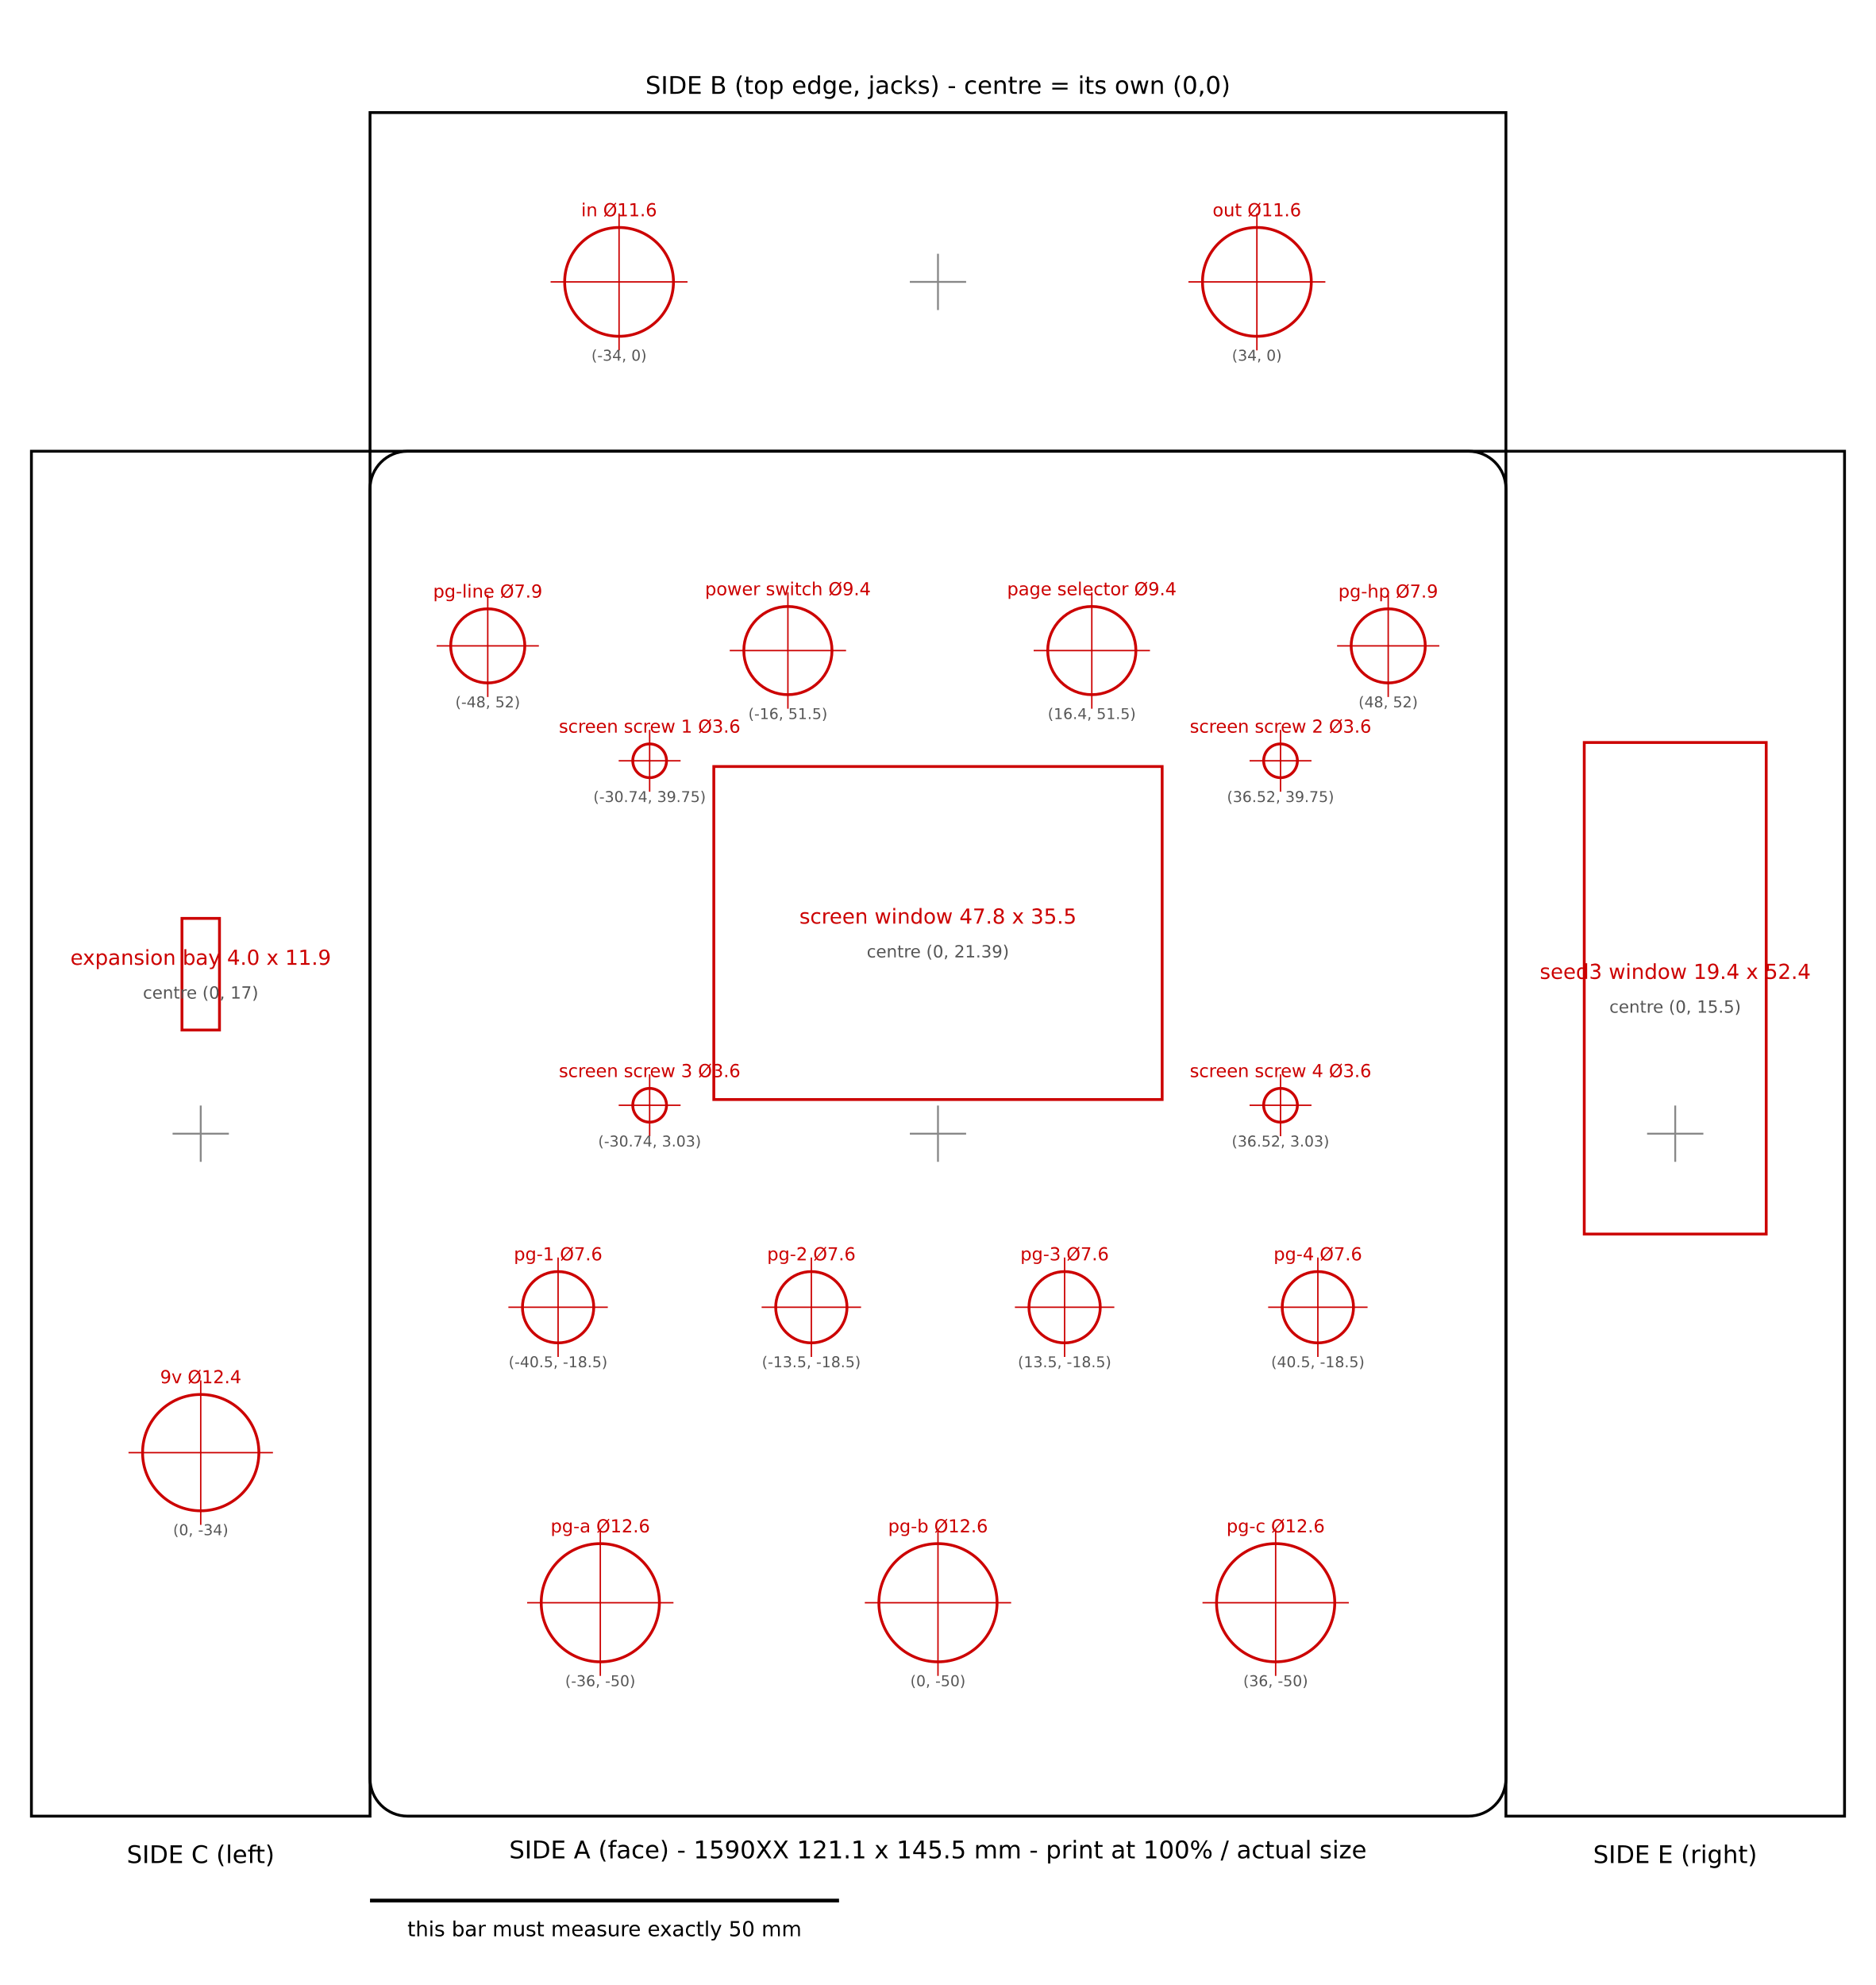
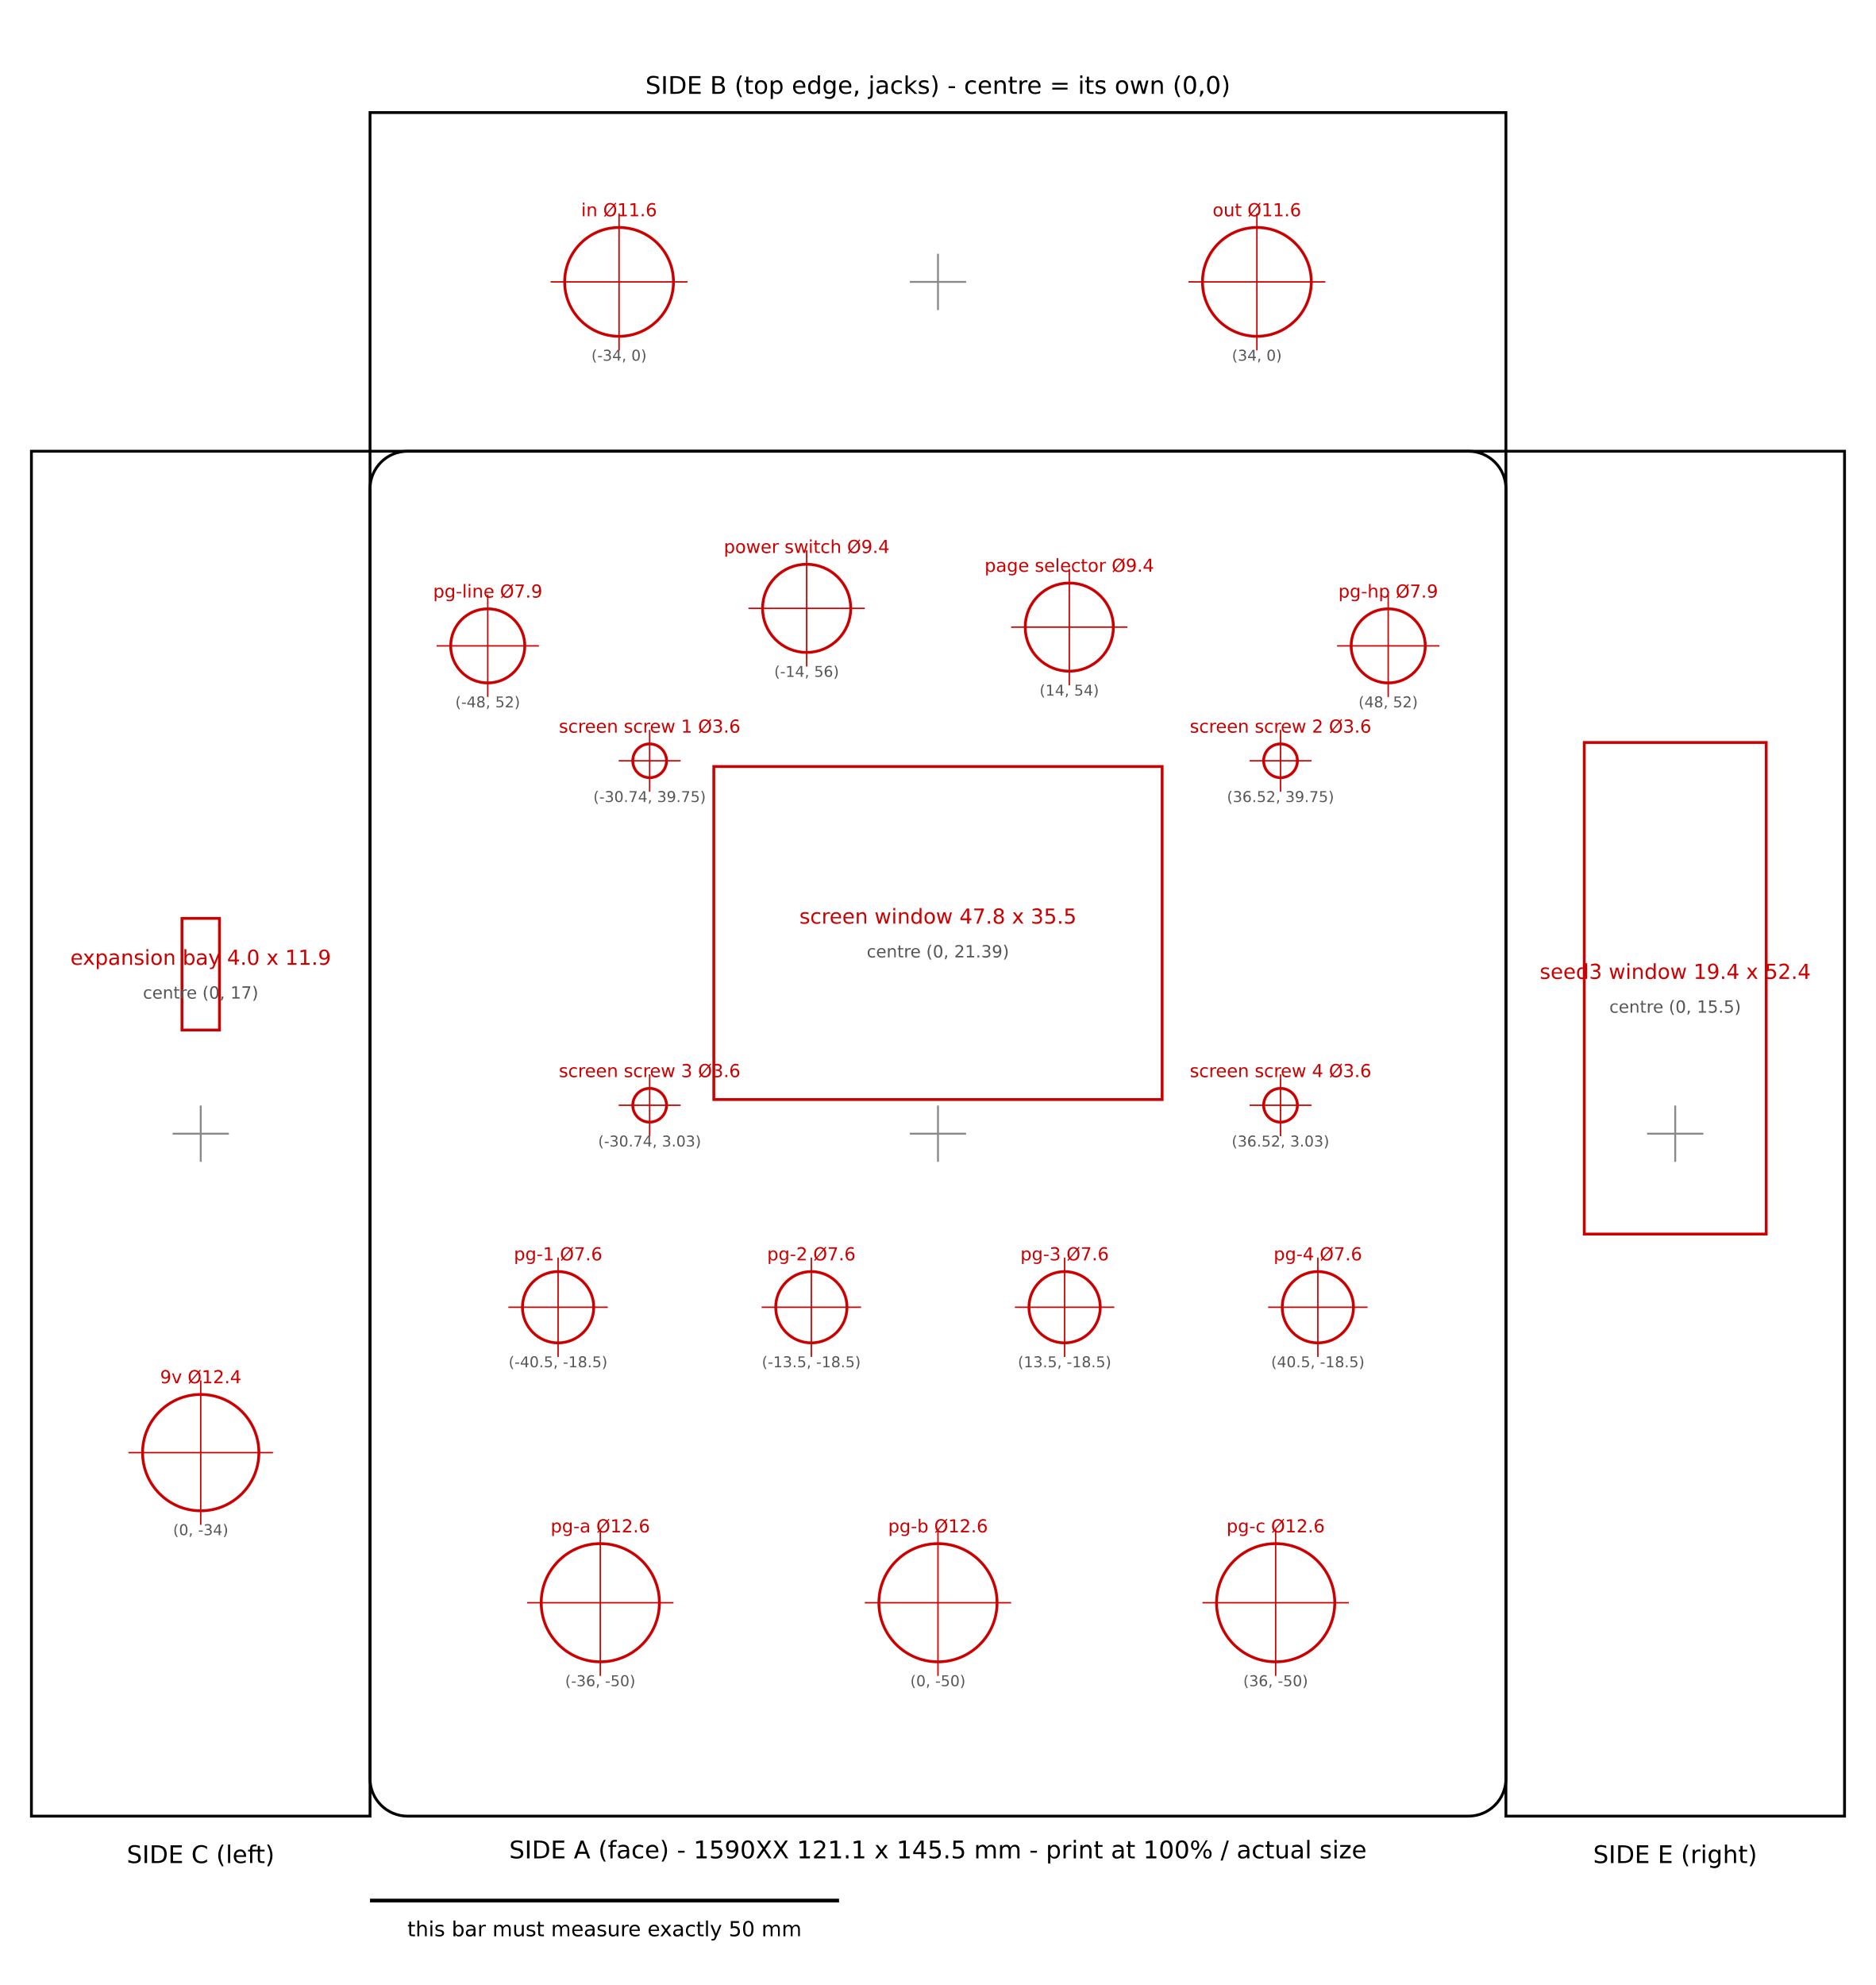
<svg xmlns="http://www.w3.org/2000/svg" width="200mm" height="211.6mm" viewBox="-100 -120.85 200 211.6">
  <rect x="-100" y="-120.85" width="200" height="211.6" fill="#fff" />
  <rect x="-60.55" y="-108.85" width="121.1" height="36.1" fill="none" stroke="#000" stroke-width="0.3" />
  <rect x="-60.55" y="-72.75" width="121.1" height="145.5" rx="4" fill="none" stroke="#000" stroke-width="0.3" />
  <text x="0.00" y="-110.85" font-family="DejaVu Sans, sans-serif" font-size="2.6" text-anchor="middle" fill="#000" font-weight="normal">SIDE B (top edge, jacks) - centre = its own (0,0)</text>
  <rect x="60.55" y="-72.75" width="36.1" height="145.5" fill="none" stroke="#000" stroke-width="0.3" />
  <text x="78.6" y="77.75" font-family="DejaVu Sans" font-size="2.6" text-anchor="middle">SIDE E (right)</text>
  <text x="0.00" y="77.25" font-family="DejaVu Sans, sans-serif" font-size="2.6" text-anchor="middle" fill="#000" font-weight="normal">SIDE A (face) - 1590XX 121.1 x 145.5 mm - print at 100% / actual size</text>
  <rect x="-96.65" y="-72.75" width="36.1" height="145.5" fill="none" stroke="#000" stroke-width="0.3" />
  <text x="-78.6" y="77.75" font-family="DejaVu Sans" font-size="2.6" text-anchor="middle">SIDE C (left)</text>
  <path d="M-3,0 h6 M0,-3 v6" stroke="#888" stroke-width="0.2" />
  <path d="M-3,-90.8 h6 M0,-93.8 v6" stroke="#888" stroke-width="0.2" />
  <path d="M75.6,0 h6 M78.6,-3 v6" stroke="#888" stroke-width="0.2" />
  <path d="M-81.6,0 h6 M-78.6,-3 v6" stroke="#888" stroke-width="0.2" />
  <circle cx="-40.5" cy="18.5" r="3.8" fill="none" stroke="#c00" stroke-width="0.3" />
  <path d="M-45.8,18.5 h10.6 M-40.5,13.2 v10.6" stroke="#c00" stroke-width="0.15" />
  <text x="-40.50" y="13.50" font-family="DejaVu Sans, sans-serif" font-size="1.9" text-anchor="middle" fill="#c00" font-weight="normal">pg-1  Ø7.6</text>
  <text x="-40.50" y="24.90" font-family="DejaVu Sans, sans-serif" font-size="1.6" text-anchor="middle" fill="#555" font-weight="normal">(-40.5, -18.5)</text>
  <circle cx="-13.5" cy="18.5" r="3.8" fill="none" stroke="#c00" stroke-width="0.3" />
  <path d="M-18.8,18.5 h10.6 M-13.5,13.2 v10.6" stroke="#c00" stroke-width="0.15" />
  <text x="-13.50" y="13.50" font-family="DejaVu Sans, sans-serif" font-size="1.9" text-anchor="middle" fill="#c00" font-weight="normal">pg-2  Ø7.6</text>
  <text x="-13.50" y="24.90" font-family="DejaVu Sans, sans-serif" font-size="1.6" text-anchor="middle" fill="#555" font-weight="normal">(-13.5, -18.5)</text>
  <circle cx="13.5" cy="18.5" r="3.8" fill="none" stroke="#c00" stroke-width="0.3" />
  <path d="M8.2,18.5 h10.6 M13.5,13.2 v10.6" stroke="#c00" stroke-width="0.15" />
  <text x="13.50" y="13.50" font-family="DejaVu Sans, sans-serif" font-size="1.9" text-anchor="middle" fill="#c00" font-weight="normal">pg-3  Ø7.6</text>
  <text x="13.50" y="24.90" font-family="DejaVu Sans, sans-serif" font-size="1.6" text-anchor="middle" fill="#555" font-weight="normal">(13.5, -18.5)</text>
  <circle cx="40.5" cy="18.5" r="3.8" fill="none" stroke="#c00" stroke-width="0.3" />
  <path d="M35.2,18.5 h10.6 M40.5,13.2 v10.6" stroke="#c00" stroke-width="0.15" />
  <text x="40.50" y="13.50" font-family="DejaVu Sans, sans-serif" font-size="1.9" text-anchor="middle" fill="#c00" font-weight="normal">pg-4  Ø7.6</text>
  <text x="40.50" y="24.90" font-family="DejaVu Sans, sans-serif" font-size="1.6" text-anchor="middle" fill="#555" font-weight="normal">(40.5, -18.5)</text>
  <circle cx="-36.0" cy="50.0" r="6.3" fill="none" stroke="#c00" stroke-width="0.3" />
  <path d="M-43.8,50.0 h15.6 M-36.0,42.2 v15.6" stroke="#c00" stroke-width="0.15" />
  <text x="-36.00" y="42.50" font-family="DejaVu Sans, sans-serif" font-size="1.9" text-anchor="middle" fill="#c00" font-weight="normal">pg-a  Ø12.6</text>
  <text x="-36.00" y="58.90" font-family="DejaVu Sans, sans-serif" font-size="1.6" text-anchor="middle" fill="#555" font-weight="normal">(-36, -50)</text>
  <circle cx="0.0" cy="50.0" r="6.3" fill="none" stroke="#c00" stroke-width="0.3" />
  <path d="M-7.8,50.0 h15.6 M0.0,42.2 v15.6" stroke="#c00" stroke-width="0.15" />
  <text x="0.00" y="42.50" font-family="DejaVu Sans, sans-serif" font-size="1.9" text-anchor="middle" fill="#c00" font-weight="normal">pg-b  Ø12.6</text>
  <text x="0.00" y="58.90" font-family="DejaVu Sans, sans-serif" font-size="1.6" text-anchor="middle" fill="#555" font-weight="normal">(0, -50)</text>
  <circle cx="36.0" cy="50.0" r="6.3" fill="none" stroke="#c00" stroke-width="0.3" />
  <path d="M28.2,50.0 h15.6 M36.0,42.2 v15.6" stroke="#c00" stroke-width="0.15" />
  <text x="36.00" y="42.50" font-family="DejaVu Sans, sans-serif" font-size="1.9" text-anchor="middle" fill="#c00" font-weight="normal">pg-c  Ø12.6</text>
  <text x="36.00" y="58.90" font-family="DejaVu Sans, sans-serif" font-size="1.6" text-anchor="middle" fill="#555" font-weight="normal">(36, -50)</text>
  <circle cx="48.0" cy="-52.0" r="3.95" fill="none" stroke="#c00" stroke-width="0.3" />
  <path d="M42.55,-52.0 h10.9 M48.0,-57.45 v10.9" stroke="#c00" stroke-width="0.15" />
  <text x="48.00" y="-57.15" font-family="DejaVu Sans, sans-serif" font-size="1.9" text-anchor="middle" fill="#c00" font-weight="normal">pg-hp  Ø7.9</text>
  <text x="48.00" y="-45.45" font-family="DejaVu Sans, sans-serif" font-size="1.6" text-anchor="middle" fill="#555" font-weight="normal">(48, 52)</text>
  <circle cx="-48.0" cy="-52.0" r="3.95" fill="none" stroke="#c00" stroke-width="0.3" />
  <path d="M-53.45,-52.0 h10.9 M-48.0,-57.45 v10.9" stroke="#c00" stroke-width="0.15" />
  <text x="-48.00" y="-57.15" font-family="DejaVu Sans, sans-serif" font-size="1.9" text-anchor="middle" fill="#c00" font-weight="normal">pg-line  Ø7.9</text>
  <text x="-48.00" y="-45.45" font-family="DejaVu Sans, sans-serif" font-size="1.6" text-anchor="middle" fill="#555" font-weight="normal">(-48, 52)</text>
  <circle cx="-30.74" cy="-39.75" r="1.8" fill="none" stroke="#c00" stroke-width="0.3" />
  <path d="M-34.04,-39.75 h6.6 M-30.74,-43.05 v6.6" stroke="#c00" stroke-width="0.15" />
  <text x="-30.74" y="-42.75" font-family="DejaVu Sans, sans-serif" font-size="1.9" text-anchor="middle" fill="#c00" font-weight="normal">screen screw 1  Ø3.6</text>
  <text x="-30.74" y="-35.35" font-family="DejaVu Sans, sans-serif" font-size="1.6" text-anchor="middle" fill="#555" font-weight="normal">(-30.74, 39.75)</text>
  <circle cx="36.52" cy="-39.75" r="1.8" fill="none" stroke="#c00" stroke-width="0.3" />
  <path d="M33.22,-39.75 h6.6 M36.52,-43.05 v6.6" stroke="#c00" stroke-width="0.15" />
  <text x="36.52" y="-42.75" font-family="DejaVu Sans, sans-serif" font-size="1.9" text-anchor="middle" fill="#c00" font-weight="normal">screen screw 2  Ø3.6</text>
  <text x="36.52" y="-35.35" font-family="DejaVu Sans, sans-serif" font-size="1.6" text-anchor="middle" fill="#555" font-weight="normal">(36.52, 39.75)</text>
  <circle cx="-30.74" cy="-3.03" r="1.8" fill="none" stroke="#c00" stroke-width="0.3" />
  <path d="M-34.04,-3.03 h6.6 M-30.74,-6.33 v6.6" stroke="#c00" stroke-width="0.15" />
  <text x="-30.74" y="-6.03" font-family="DejaVu Sans, sans-serif" font-size="1.9" text-anchor="middle" fill="#c00" font-weight="normal">screen screw 3  Ø3.6</text>
  <text x="-30.74" y="1.37" font-family="DejaVu Sans, sans-serif" font-size="1.6" text-anchor="middle" fill="#555" font-weight="normal">(-30.74, 3.03)</text>
  <circle cx="36.52" cy="-3.03" r="1.8" fill="none" stroke="#c00" stroke-width="0.3" />
  <path d="M33.22,-3.03 h6.6 M36.52,-6.33 v6.6" stroke="#c00" stroke-width="0.15" />
  <text x="36.52" y="-6.03" font-family="DejaVu Sans, sans-serif" font-size="1.9" text-anchor="middle" fill="#c00" font-weight="normal">screen screw 4  Ø3.6</text>
  <text x="36.52" y="1.37" font-family="DejaVu Sans, sans-serif" font-size="1.6" text-anchor="middle" fill="#555" font-weight="normal">(36.52, 3.03)</text>
-   <circle cx="16.4" cy="-51.5" r="4.7" fill="none" stroke="#c00" stroke-width="0.3" />
-   <path d="M10.2,-51.5 h12.4 M16.4,-57.7 v12.4" stroke="#c00" stroke-width="0.15" />
-   <text x="16.40" y="-57.40" font-family="DejaVu Sans, sans-serif" font-size="1.9" text-anchor="middle" fill="#c00" font-weight="normal">page selector  Ø9.4</text>
-   <text x="16.40" y="-44.20" font-family="DejaVu Sans, sans-serif" font-size="1.6" text-anchor="middle" fill="#555" font-weight="normal">(16.4, 51.5)</text>
-   <circle cx="-16.0" cy="-51.5" r="4.7" fill="none" stroke="#c00" stroke-width="0.3" />
-   <path d="M-22.2,-51.5 h12.4 M-16.0,-57.7 v12.4" stroke="#c00" stroke-width="0.15" />
-   <text x="-16.00" y="-57.40" font-family="DejaVu Sans, sans-serif" font-size="1.9" text-anchor="middle" fill="#c00" font-weight="normal">power switch  Ø9.4</text>
-   <text x="-16.00" y="-44.20" font-family="DejaVu Sans, sans-serif" font-size="1.6" text-anchor="middle" fill="#555" font-weight="normal">(-16, 51.5)</text>
+   <circle cx="14.0" cy="-54.0" r="4.7" fill="none" stroke="#c00" stroke-width="0.3" />
+   <path d="M7.8,-54.0 h12.4 M14.0,-60.2 v12.4" stroke="#c00" stroke-width="0.15" />
+   <text x="14.00" y="-59.90" font-family="DejaVu Sans, sans-serif" font-size="1.9" text-anchor="middle" fill="#c00" font-weight="normal">page selector  Ø9.4</text>
+   <text x="14.00" y="-46.70" font-family="DejaVu Sans, sans-serif" font-size="1.6" text-anchor="middle" fill="#555" font-weight="normal">(14, 54)</text>
+   <circle cx="-14.0" cy="-56.0" r="4.7" fill="none" stroke="#c00" stroke-width="0.3" />
+   <path d="M-20.2,-56.0 h12.4 M-14.0,-62.2 v12.4" stroke="#c00" stroke-width="0.15" />
+   <text x="-14.00" y="-61.90" font-family="DejaVu Sans, sans-serif" font-size="1.9" text-anchor="middle" fill="#c00" font-weight="normal">power switch  Ø9.4</text>
+   <text x="-14.00" y="-48.70" font-family="DejaVu Sans, sans-serif" font-size="1.6" text-anchor="middle" fill="#555" font-weight="normal">(-14, 56)</text>
  <circle cx="-78.6" cy="34.0" r="6.2" fill="none" stroke="#c00" stroke-width="0.3" />
  <path d="M-86.3,34.0 h15.4 M-78.6,26.3 v15.4" stroke="#c00" stroke-width="0.15" />
  <text x="-78.60" y="26.60" font-family="DejaVu Sans, sans-serif" font-size="1.9" text-anchor="middle" fill="#c00" font-weight="normal">9v  Ø12.4</text>
  <text x="-78.60" y="42.80" font-family="DejaVu Sans, sans-serif" font-size="1.6" text-anchor="middle" fill="#555" font-weight="normal">(0, -34)</text>
  <rect x="-23.9" y="-39.14" width="47.8" height="35.5" fill="none" stroke="#c00" stroke-width="0.3" />
  <text x="0.00" y="-22.39" font-family="DejaVu Sans, sans-serif" font-size="2.2" text-anchor="middle" fill="#c00" font-weight="normal">screen window 47.8 x 35.5</text>
  <text x="0.00" y="-18.79" font-family="DejaVu Sans, sans-serif" font-size="1.8" text-anchor="middle" fill="#555" font-weight="normal">centre (0, 21.39)</text>
  <circle cx="-34.0" cy="-90.8" r="5.8" fill="none" stroke="#c00" stroke-width="0.3" />
  <path d="M-41.3,-90.8 h14.6 M-34.0,-98.1 v14.6" stroke="#c00" stroke-width="0.15" />
  <text x="-34.00" y="-97.80" font-family="DejaVu Sans, sans-serif" font-size="1.9" text-anchor="middle" fill="#c00" font-weight="normal">in  Ø11.6</text>
  <text x="-34.00" y="-82.40" font-family="DejaVu Sans, sans-serif" font-size="1.6" text-anchor="middle" fill="#555" font-weight="normal">(-34, 0)</text>
  <circle cx="34.0" cy="-90.8" r="5.8" fill="none" stroke="#c00" stroke-width="0.3" />
  <path d="M26.7,-90.8 h14.6 M34.0,-98.1 v14.6" stroke="#c00" stroke-width="0.15" />
  <text x="34.00" y="-97.80" font-family="DejaVu Sans, sans-serif" font-size="1.9" text-anchor="middle" fill="#c00" font-weight="normal">out  Ø11.6</text>
  <text x="34.00" y="-82.40" font-family="DejaVu Sans, sans-serif" font-size="1.6" text-anchor="middle" fill="#555" font-weight="normal">(34, 0)</text>
  <rect x="68.9" y="-41.7" width="19.4" height="52.4" fill="none" stroke="#c00" stroke-width="0.3" />
  <text x="78.60" y="-16.50" font-family="DejaVu Sans, sans-serif" font-size="2.2" text-anchor="middle" fill="#c00" font-weight="normal">seed3 window 19.4 x 52.4</text>
  <text x="78.60" y="-12.90" font-family="DejaVu Sans, sans-serif" font-size="1.8" text-anchor="middle" fill="#555" font-weight="normal">centre (0, 15.5)</text>
  <rect x="-80.6" y="-22.95" width="4.0" height="11.9" fill="none" stroke="#c00" stroke-width="0.3" />
  <text x="-78.60" y="-18.00" font-family="DejaVu Sans, sans-serif" font-size="2.2" text-anchor="middle" fill="#c00" font-weight="normal">expansion bay 4.0 x 11.9</text>
  <text x="-78.60" y="-14.40" font-family="DejaVu Sans, sans-serif" font-size="1.8" text-anchor="middle" fill="#555" font-weight="normal">centre (0, 17)</text>
  <path d="M-60.55,81.75 h50" stroke="#000" stroke-width="0.4" />
  <text x="-35.55" y="85.55" font-family="DejaVu Sans, sans-serif" font-size="2.2" text-anchor="middle" fill="#000" font-weight="normal">this bar must measure exactly 50 mm</text>
</svg>
